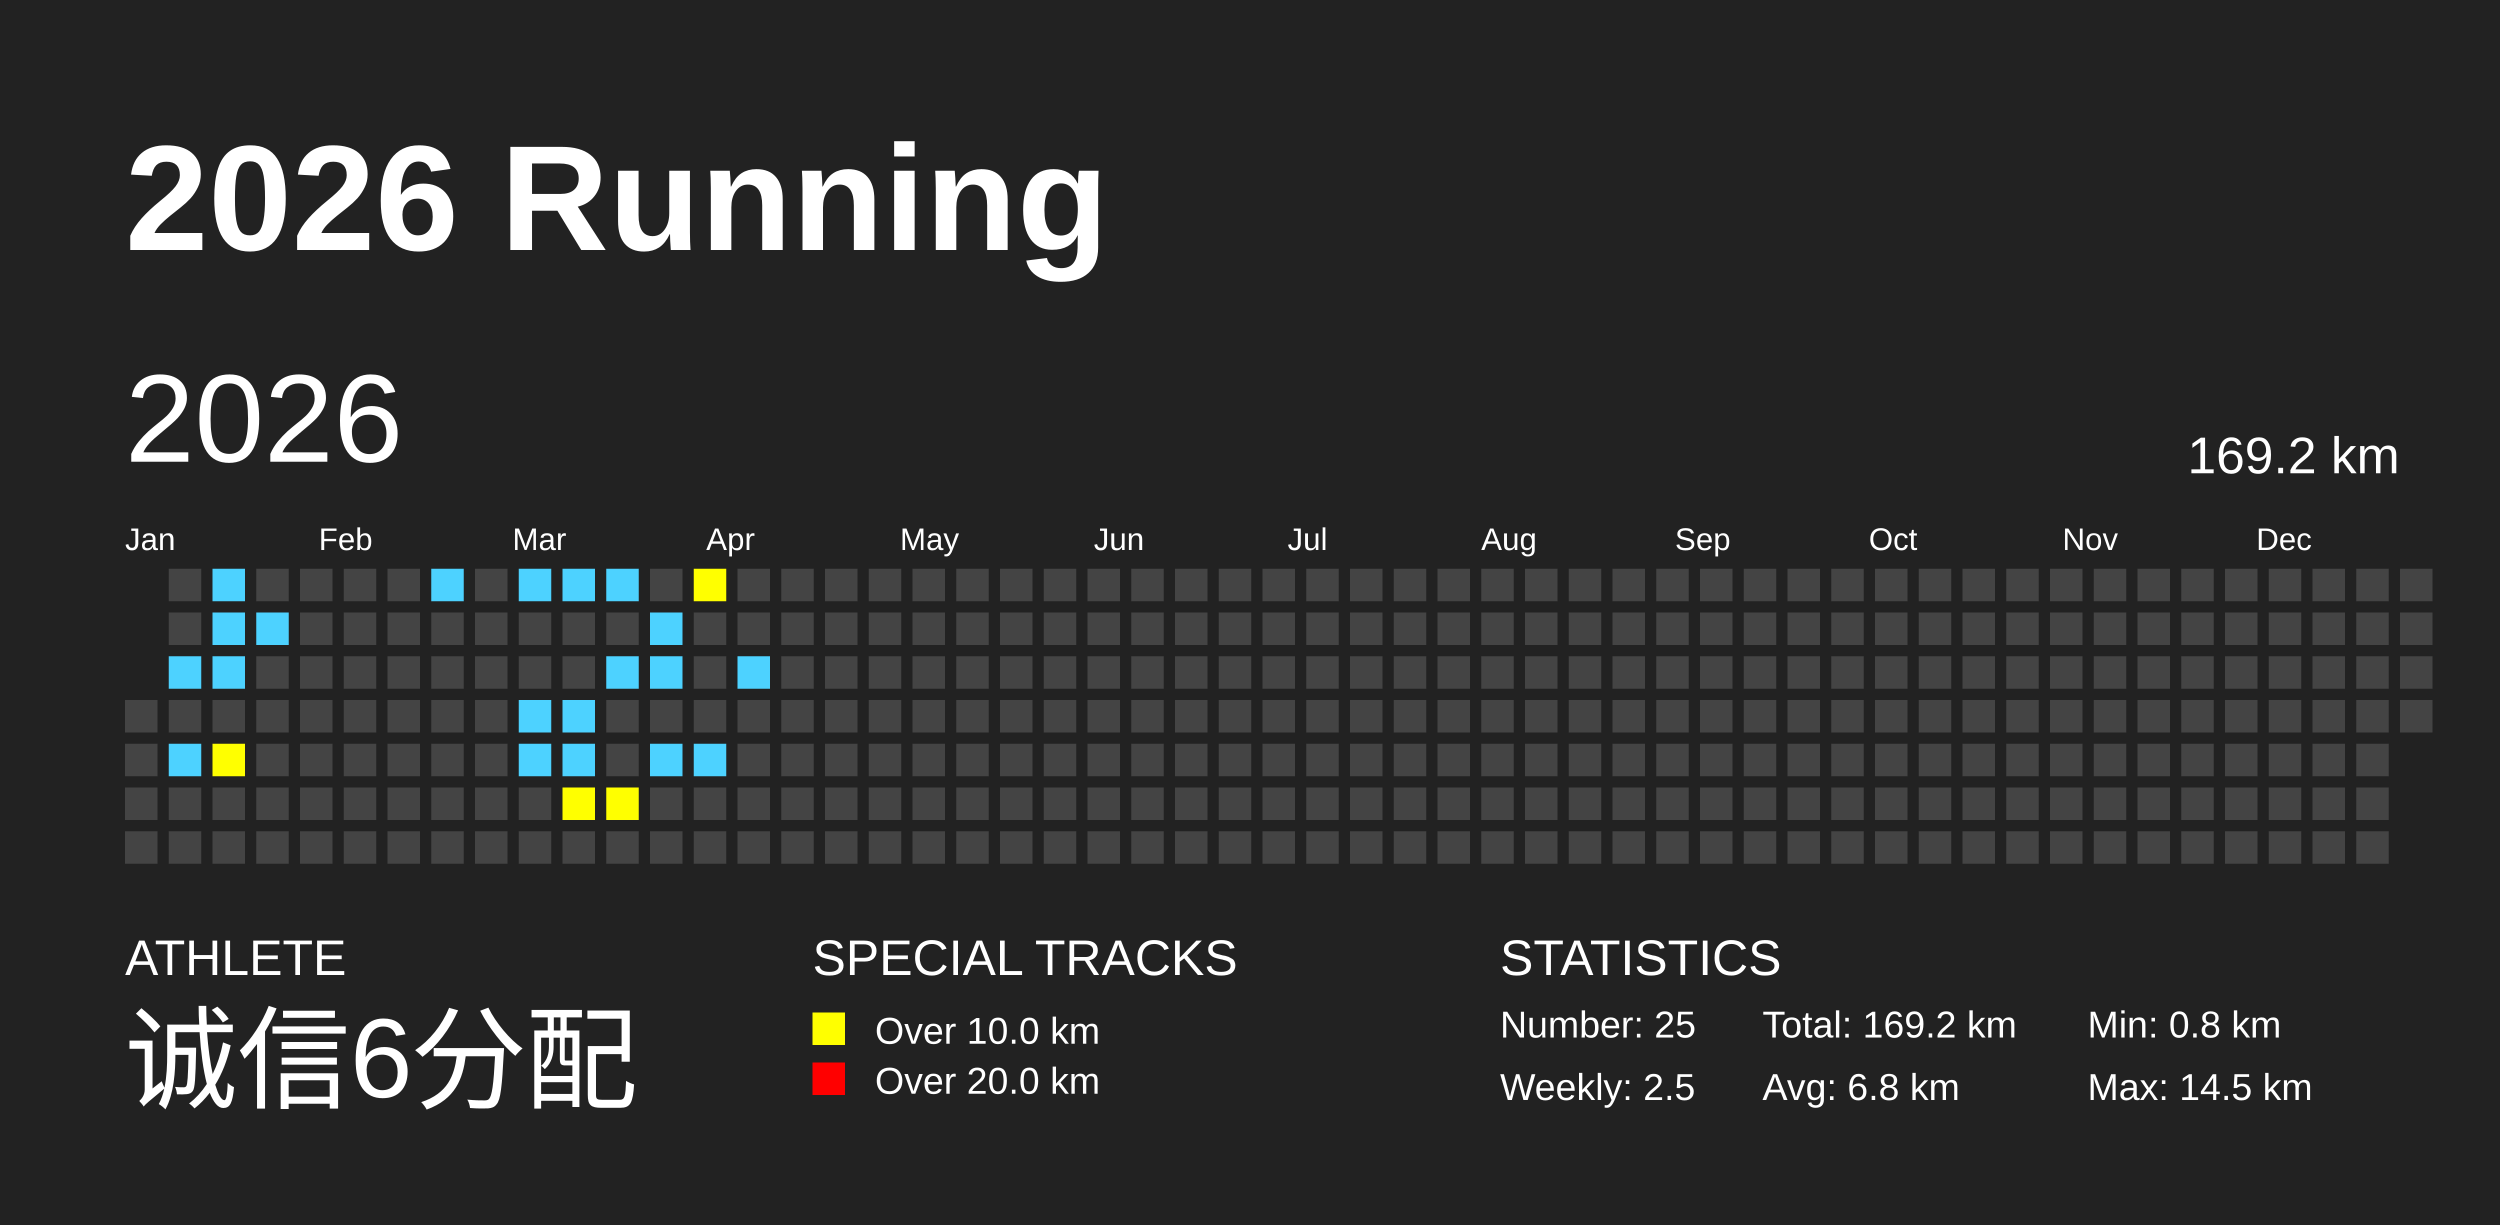
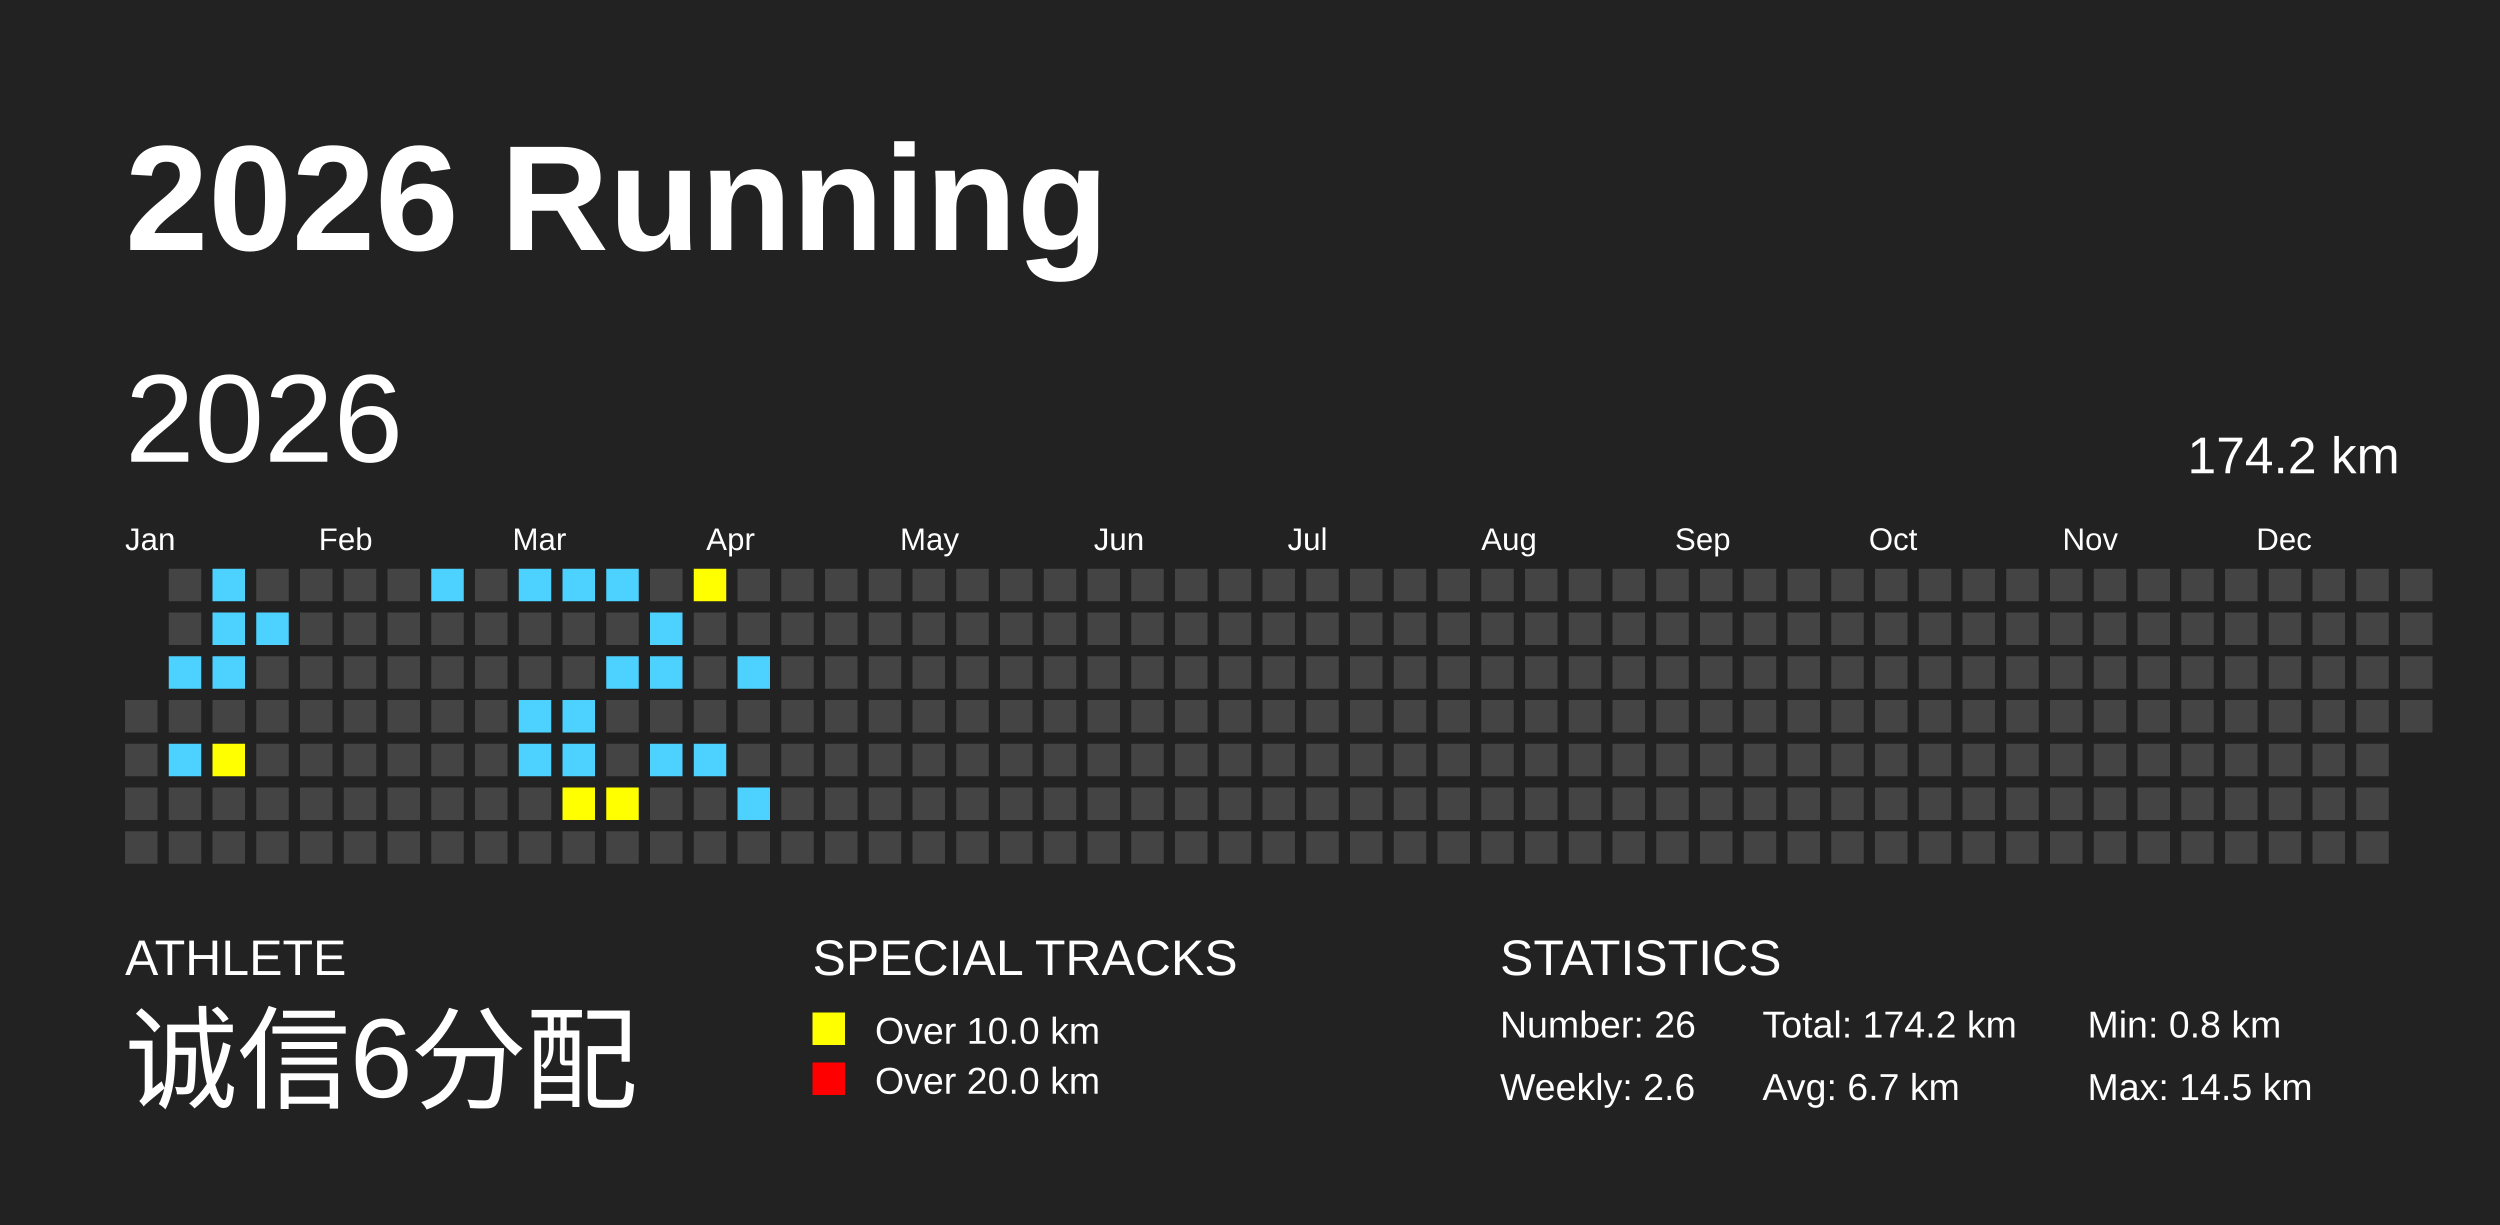
<svg xmlns="http://www.w3.org/2000/svg" baseProfile="full" height="98mm" version="1.1" viewBox="0,0,200,98" width="200mm">
  <defs />
  <rect fill="#222222" height="98" width="200" x="0" y="0" />
  <text fill="#FFFFFF" style="font-size:12px; font-family:Arial; font-weight:bold;" x="10" y="20">2026 Running</text>
  <text fill="#FFFFFF" style="font-size:4px; font-family:Arial" x="10" y="78">ATHLETE</text>
  <text fill="#FFFFFF" style="font-size:9px; font-family:Arial" x="10" y="88">诚信6分配</text>
  <text fill="#FFFFFF" style="font-size:4px; font-family:Arial" x="65" y="78">SPECIAL TRACKS</text>
  <rect fill="yellow" height="2.6" width="2.6" x="65" y="81" />
  <text fill="#FFFFFF" style="font-size:3px; font-family:Arial" x="70" y="83.5">Over 10.0 km</text>
  <rect fill="red" height="2.6" width="2.6" x="65" y="85" />
  <text fill="#FFFFFF" style="font-size:3px; font-family:Arial" x="70" y="87.5">Over 20.0 km</text>
  <text fill="#FFFFFF" style="font-size:4px; font-family:Arial" x="120" y="78">STATISTICS</text>
-   <text fill="#FFFFFF" style="font-size:3px; font-family:Arial" x="120" y="83">Number: 25</text>
-   <text fill="#FFFFFF" style="font-size:3px; font-family:Arial" x="120" y="88">Weekly: 2.5</text>
-   <text fill="#FFFFFF" style="font-size:3px; font-family:Arial" x="141" y="83">Total: 169.2 km</text>
-   <text fill="#FFFFFF" style="font-size:3px; font-family:Arial" x="141" y="88">Avg: 6.8 km</text>
+   <text fill="#FFFFFF" style="font-size:3px; font-family:Arial" x="120" y="83">Number: 26</text>
+   <text fill="#FFFFFF" style="font-size:3px; font-family:Arial" x="120" y="88">Weekly: 2.6</text>
+   <text fill="#FFFFFF" style="font-size:3px; font-family:Arial" x="141" y="83">Total: 174.2 km</text>
+   <text fill="#FFFFFF" style="font-size:3px; font-family:Arial" x="141" y="88">Avg: 6.7 km</text>
  <text fill="#FFFFFF" style="font-size:3px; font-family:Arial" x="167" y="83">Min: 0.8 km</text>
  <text fill="#FFFFFF" style="font-size:3px; font-family:Arial" x="167" y="88">Max: 14.5 km</text>
  <text dominant-baseline="hanging" fill="#FFFFFF" style="font-size:10.0px; font-family:Arial;" x="10" y="30">2026</text>
-   <text dominant-baseline="hanging" fill="#FFFFFF" style="font-size:4.125px; font-family:Arial;" x="175" y="35">169.2 km</text>
+   <text dominant-baseline="hanging" fill="#FFFFFF" style="font-size:4.125px; font-family:Arial;" x="175" y="35">174.2 km</text>
  <text fill="#FFFFFF" style="font-size:2.5px; font-family:Arial" x="10.0" y="44">Jan</text>
  <text fill="#FFFFFF" style="font-size:2.5px; font-family:Arial" x="25.5" y="44">Feb</text>
  <text fill="#FFFFFF" style="font-size:2.5px; font-family:Arial" x="41.0" y="44">Mar</text>
  <text fill="#FFFFFF" style="font-size:2.5px; font-family:Arial" x="56.5" y="44">Apr</text>
  <text fill="#FFFFFF" style="font-size:2.5px; font-family:Arial" x="72.0" y="44">May</text>
  <text fill="#FFFFFF" style="font-size:2.5px; font-family:Arial" x="87.5" y="44">Jun</text>
  <text fill="#FFFFFF" style="font-size:2.5px; font-family:Arial" x="103.0" y="44">Jul</text>
  <text fill="#FFFFFF" style="font-size:2.5px; font-family:Arial" x="118.5" y="44">Aug</text>
  <text fill="#FFFFFF" style="font-size:2.5px; font-family:Arial" x="134.0" y="44">Sep</text>
  <text fill="#FFFFFF" style="font-size:2.5px; font-family:Arial" x="149.5" y="44">Oct</text>
  <text fill="#FFFFFF" style="font-size:2.5px; font-family:Arial" x="165.0" y="44">Nov</text>
  <text fill="#FFFFFF" style="font-size:2.5px; font-family:Arial" x="180.5" y="44">Dec</text>
  <rect fill="#444444" height="2.6" width="2.6" x="10.0" y="56.0" />
  <rect fill="#444444" height="2.6" width="2.6" x="10.0" y="59.5" />
  <rect fill="#444444" height="2.6" width="2.6" x="10.0" y="63.0" />
  <rect fill="#444444" height="2.6" width="2.6" x="10.0" y="66.5" />
  <rect fill="#444444" height="2.6" width="2.6" x="13.5" y="45.5" />
  <rect fill="#444444" height="2.6" width="2.6" x="13.5" y="49.0" />
  <rect fill="#4DD2FF" height="2.6" width="2.6" x="13.5" y="52.5" />
  <rect fill="#444444" height="2.6" width="2.6" x="13.5" y="56.0" />
  <rect fill="#4DD2FF" height="2.6" width="2.6" x="13.5" y="59.5" />
  <rect fill="#444444" height="2.6" width="2.6" x="13.5" y="63.0" />
  <rect fill="#444444" height="2.6" width="2.6" x="13.5" y="66.5" />
  <rect fill="#4DD2FF" height="2.6" width="2.6" x="17.0" y="45.5" />
  <rect fill="#4DD2FF" height="2.6" width="2.6" x="17.0" y="49.0" />
  <rect fill="#4DD2FF" height="2.6" width="2.6" x="17.0" y="52.5" />
  <rect fill="#444444" height="2.6" width="2.6" x="17.0" y="56.0" />
  <rect fill="yellow" height="2.6" width="2.6" x="17.0" y="59.5" />
  <rect fill="#444444" height="2.6" width="2.6" x="17.0" y="63.0" />
  <rect fill="#444444" height="2.6" width="2.6" x="17.0" y="66.5" />
  <rect fill="#444444" height="2.6" width="2.6" x="20.5" y="45.5" />
  <rect fill="#4DD2FF" height="2.6" width="2.6" x="20.5" y="49.0" />
  <rect fill="#444444" height="2.6" width="2.6" x="20.5" y="52.5" />
  <rect fill="#444444" height="2.6" width="2.6" x="20.5" y="56.0" />
  <rect fill="#444444" height="2.6" width="2.6" x="20.5" y="59.5" />
  <rect fill="#444444" height="2.6" width="2.6" x="20.5" y="63.0" />
  <rect fill="#444444" height="2.6" width="2.6" x="20.5" y="66.5" />
  <rect fill="#444444" height="2.6" width="2.6" x="24.0" y="45.5" />
  <rect fill="#444444" height="2.6" width="2.6" x="24.0" y="49.0" />
  <rect fill="#444444" height="2.6" width="2.6" x="24.0" y="52.5" />
  <rect fill="#444444" height="2.6" width="2.6" x="24.0" y="56.0" />
  <rect fill="#444444" height="2.6" width="2.6" x="24.0" y="59.5" />
  <rect fill="#444444" height="2.6" width="2.6" x="24.0" y="63.0" />
  <rect fill="#444444" height="2.6" width="2.6" x="24.0" y="66.5" />
  <rect fill="#444444" height="2.6" width="2.6" x="27.5" y="45.5" />
  <rect fill="#444444" height="2.6" width="2.6" x="27.5" y="49.0" />
  <rect fill="#444444" height="2.6" width="2.6" x="27.5" y="52.5" />
  <rect fill="#444444" height="2.6" width="2.6" x="27.5" y="56.0" />
  <rect fill="#444444" height="2.6" width="2.6" x="27.5" y="59.5" />
  <rect fill="#444444" height="2.6" width="2.6" x="27.5" y="63.0" />
  <rect fill="#444444" height="2.6" width="2.6" x="27.5" y="66.5" />
  <rect fill="#444444" height="2.6" width="2.6" x="31.0" y="45.5" />
  <rect fill="#444444" height="2.6" width="2.6" x="31.0" y="49.0" />
  <rect fill="#444444" height="2.6" width="2.6" x="31.0" y="52.5" />
  <rect fill="#444444" height="2.6" width="2.6" x="31.0" y="56.0" />
  <rect fill="#444444" height="2.6" width="2.6" x="31.0" y="59.5" />
  <rect fill="#444444" height="2.6" width="2.6" x="31.0" y="63.0" />
  <rect fill="#444444" height="2.6" width="2.6" x="31.0" y="66.5" />
  <rect fill="#4DD2FF" height="2.6" width="2.6" x="34.5" y="45.5" />
  <rect fill="#444444" height="2.6" width="2.6" x="34.5" y="49.0" />
  <rect fill="#444444" height="2.6" width="2.6" x="34.5" y="52.5" />
  <rect fill="#444444" height="2.6" width="2.6" x="34.5" y="56.0" />
  <rect fill="#444444" height="2.6" width="2.6" x="34.5" y="59.5" />
  <rect fill="#444444" height="2.6" width="2.6" x="34.5" y="63.0" />
  <rect fill="#444444" height="2.6" width="2.6" x="34.5" y="66.5" />
  <rect fill="#444444" height="2.6" width="2.6" x="38.0" y="45.5" />
  <rect fill="#444444" height="2.6" width="2.6" x="38.0" y="49.0" />
  <rect fill="#444444" height="2.6" width="2.6" x="38.0" y="52.5" />
  <rect fill="#444444" height="2.6" width="2.6" x="38.0" y="56.0" />
  <rect fill="#444444" height="2.6" width="2.6" x="38.0" y="59.5" />
  <rect fill="#444444" height="2.6" width="2.6" x="38.0" y="63.0" />
  <rect fill="#444444" height="2.6" width="2.6" x="38.0" y="66.5" />
  <rect fill="#4DD2FF" height="2.6" width="2.6" x="41.5" y="45.5" />
  <rect fill="#444444" height="2.6" width="2.6" x="41.5" y="49.0" />
  <rect fill="#444444" height="2.6" width="2.6" x="41.5" y="52.5" />
  <rect fill="#4DD2FF" height="2.6" width="2.6" x="41.5" y="56.0" />
  <rect fill="#4DD2FF" height="2.6" width="2.6" x="41.5" y="59.5" />
  <rect fill="#444444" height="2.6" width="2.6" x="41.5" y="63.0" />
  <rect fill="#444444" height="2.6" width="2.6" x="41.5" y="66.5" />
  <rect fill="#4DD2FF" height="2.6" width="2.6" x="45.0" y="45.5" />
  <rect fill="#444444" height="2.6" width="2.6" x="45.0" y="49.0" />
  <rect fill="#444444" height="2.6" width="2.6" x="45.0" y="52.5" />
  <rect fill="#4DD2FF" height="2.6" width="2.6" x="45.0" y="56.0" />
  <rect fill="#4DD2FF" height="2.6" width="2.6" x="45.0" y="59.5" />
  <rect fill="yellow" height="2.6" width="2.6" x="45.0" y="63.0" />
  <rect fill="#444444" height="2.6" width="2.6" x="45.0" y="66.5" />
  <rect fill="#4DD2FF" height="2.6" width="2.6" x="48.5" y="45.5" />
  <rect fill="#444444" height="2.6" width="2.6" x="48.5" y="49.0" />
  <rect fill="#4DD2FF" height="2.6" width="2.6" x="48.5" y="52.5" />
  <rect fill="#444444" height="2.6" width="2.6" x="48.5" y="56.0" />
  <rect fill="#444444" height="2.6" width="2.6" x="48.5" y="59.5" />
  <rect fill="yellow" height="2.6" width="2.6" x="48.5" y="63.0" />
  <rect fill="#444444" height="2.6" width="2.6" x="48.5" y="66.5" />
  <rect fill="#444444" height="2.6" width="2.6" x="52.0" y="45.5" />
  <rect fill="#4DD2FF" height="2.6" width="2.6" x="52.0" y="49.0" />
  <rect fill="#4DD2FF" height="2.6" width="2.6" x="52.0" y="52.5" />
  <rect fill="#444444" height="2.6" width="2.6" x="52.0" y="56.0" />
  <rect fill="#4DD2FF" height="2.6" width="2.6" x="52.0" y="59.5" />
  <rect fill="#444444" height="2.6" width="2.6" x="52.0" y="63.0" />
  <rect fill="#444444" height="2.6" width="2.6" x="52.0" y="66.5" />
  <rect fill="yellow" height="2.6" width="2.6" x="55.5" y="45.5" />
  <rect fill="#444444" height="2.6" width="2.6" x="55.5" y="49.0" />
  <rect fill="#444444" height="2.6" width="2.6" x="55.5" y="52.5" />
  <rect fill="#444444" height="2.6" width="2.6" x="55.5" y="56.0" />
  <rect fill="#4DD2FF" height="2.6" width="2.6" x="55.5" y="59.5" />
  <rect fill="#444444" height="2.6" width="2.6" x="55.5" y="63.0" />
  <rect fill="#444444" height="2.6" width="2.6" x="55.5" y="66.5" />
  <rect fill="#444444" height="2.6" width="2.6" x="59.0" y="45.5" />
  <rect fill="#444444" height="2.6" width="2.6" x="59.0" y="49.0" />
  <rect fill="#4DD2FF" height="2.6" width="2.6" x="59.0" y="52.5" />
  <rect fill="#444444" height="2.6" width="2.6" x="59.0" y="56.0" />
  <rect fill="#444444" height="2.6" width="2.6" x="59.0" y="59.5" />
-   <rect fill="#444444" height="2.6" width="2.6" x="59.0" y="63.0" />
+   <rect fill="#4DD2FF" height="2.6" width="2.6" x="59.0" y="63.0" />
  <rect fill="#444444" height="2.6" width="2.6" x="59.0" y="66.5" />
  <rect fill="#444444" height="2.6" width="2.6" x="62.5" y="45.5" />
  <rect fill="#444444" height="2.6" width="2.6" x="62.5" y="49.0" />
  <rect fill="#444444" height="2.6" width="2.6" x="62.5" y="52.5" />
  <rect fill="#444444" height="2.6" width="2.6" x="62.5" y="56.0" />
  <rect fill="#444444" height="2.6" width="2.6" x="62.5" y="59.5" />
  <rect fill="#444444" height="2.6" width="2.6" x="62.5" y="63.0" />
  <rect fill="#444444" height="2.6" width="2.6" x="62.5" y="66.5" />
  <rect fill="#444444" height="2.6" width="2.6" x="66.0" y="45.5" />
  <rect fill="#444444" height="2.6" width="2.6" x="66.0" y="49.0" />
  <rect fill="#444444" height="2.6" width="2.6" x="66.0" y="52.5" />
  <rect fill="#444444" height="2.6" width="2.6" x="66.0" y="56.0" />
  <rect fill="#444444" height="2.6" width="2.6" x="66.0" y="59.5" />
  <rect fill="#444444" height="2.6" width="2.6" x="66.0" y="63.0" />
  <rect fill="#444444" height="2.6" width="2.6" x="66.0" y="66.5" />
  <rect fill="#444444" height="2.6" width="2.6" x="69.5" y="45.5" />
  <rect fill="#444444" height="2.6" width="2.6" x="69.5" y="49.0" />
  <rect fill="#444444" height="2.6" width="2.6" x="69.5" y="52.5" />
  <rect fill="#444444" height="2.6" width="2.6" x="69.5" y="56.0" />
  <rect fill="#444444" height="2.6" width="2.6" x="69.5" y="59.5" />
  <rect fill="#444444" height="2.6" width="2.6" x="69.5" y="63.0" />
  <rect fill="#444444" height="2.6" width="2.6" x="69.5" y="66.5" />
  <rect fill="#444444" height="2.6" width="2.6" x="73.0" y="45.5" />
  <rect fill="#444444" height="2.6" width="2.6" x="73.0" y="49.0" />
  <rect fill="#444444" height="2.6" width="2.6" x="73.0" y="52.5" />
  <rect fill="#444444" height="2.6" width="2.6" x="73.0" y="56.0" />
  <rect fill="#444444" height="2.6" width="2.6" x="73.0" y="59.5" />
  <rect fill="#444444" height="2.6" width="2.6" x="73.0" y="63.0" />
  <rect fill="#444444" height="2.6" width="2.6" x="73.0" y="66.5" />
  <rect fill="#444444" height="2.6" width="2.6" x="76.5" y="45.5" />
  <rect fill="#444444" height="2.6" width="2.6" x="76.5" y="49.0" />
  <rect fill="#444444" height="2.6" width="2.6" x="76.5" y="52.5" />
  <rect fill="#444444" height="2.6" width="2.6" x="76.5" y="56.0" />
  <rect fill="#444444" height="2.6" width="2.6" x="76.5" y="59.5" />
  <rect fill="#444444" height="2.6" width="2.6" x="76.5" y="63.0" />
  <rect fill="#444444" height="2.6" width="2.6" x="76.5" y="66.5" />
  <rect fill="#444444" height="2.6" width="2.6" x="80.0" y="45.5" />
  <rect fill="#444444" height="2.6" width="2.6" x="80.0" y="49.0" />
  <rect fill="#444444" height="2.6" width="2.6" x="80.0" y="52.5" />
  <rect fill="#444444" height="2.6" width="2.6" x="80.0" y="56.0" />
  <rect fill="#444444" height="2.6" width="2.6" x="80.0" y="59.5" />
  <rect fill="#444444" height="2.6" width="2.6" x="80.0" y="63.0" />
  <rect fill="#444444" height="2.6" width="2.6" x="80.0" y="66.5" />
  <rect fill="#444444" height="2.6" width="2.6" x="83.5" y="45.5" />
  <rect fill="#444444" height="2.6" width="2.6" x="83.5" y="49.0" />
  <rect fill="#444444" height="2.6" width="2.6" x="83.5" y="52.5" />
  <rect fill="#444444" height="2.6" width="2.6" x="83.5" y="56.0" />
  <rect fill="#444444" height="2.6" width="2.6" x="83.5" y="59.5" />
  <rect fill="#444444" height="2.6" width="2.6" x="83.5" y="63.0" />
  <rect fill="#444444" height="2.6" width="2.6" x="83.5" y="66.5" />
  <rect fill="#444444" height="2.6" width="2.6" x="87.0" y="45.5" />
  <rect fill="#444444" height="2.6" width="2.6" x="87.0" y="49.0" />
  <rect fill="#444444" height="2.6" width="2.6" x="87.0" y="52.5" />
  <rect fill="#444444" height="2.6" width="2.6" x="87.0" y="56.0" />
  <rect fill="#444444" height="2.6" width="2.6" x="87.0" y="59.5" />
  <rect fill="#444444" height="2.6" width="2.6" x="87.0" y="63.0" />
  <rect fill="#444444" height="2.6" width="2.6" x="87.0" y="66.5" />
  <rect fill="#444444" height="2.6" width="2.6" x="90.5" y="45.5" />
  <rect fill="#444444" height="2.6" width="2.6" x="90.5" y="49.0" />
  <rect fill="#444444" height="2.6" width="2.6" x="90.5" y="52.5" />
  <rect fill="#444444" height="2.6" width="2.6" x="90.5" y="56.0" />
  <rect fill="#444444" height="2.6" width="2.6" x="90.5" y="59.5" />
  <rect fill="#444444" height="2.6" width="2.6" x="90.5" y="63.0" />
  <rect fill="#444444" height="2.6" width="2.6" x="90.5" y="66.5" />
  <rect fill="#444444" height="2.6" width="2.6" x="94.0" y="45.5" />
  <rect fill="#444444" height="2.6" width="2.6" x="94.0" y="49.0" />
  <rect fill="#444444" height="2.6" width="2.6" x="94.0" y="52.5" />
  <rect fill="#444444" height="2.6" width="2.6" x="94.0" y="56.0" />
  <rect fill="#444444" height="2.6" width="2.6" x="94.0" y="59.5" />
  <rect fill="#444444" height="2.6" width="2.6" x="94.0" y="63.0" />
  <rect fill="#444444" height="2.6" width="2.6" x="94.0" y="66.5" />
  <rect fill="#444444" height="2.6" width="2.6" x="97.5" y="45.5" />
  <rect fill="#444444" height="2.6" width="2.6" x="97.5" y="49.0" />
  <rect fill="#444444" height="2.6" width="2.6" x="97.5" y="52.5" />
  <rect fill="#444444" height="2.6" width="2.6" x="97.5" y="56.0" />
  <rect fill="#444444" height="2.6" width="2.6" x="97.5" y="59.5" />
  <rect fill="#444444" height="2.6" width="2.6" x="97.5" y="63.0" />
  <rect fill="#444444" height="2.6" width="2.6" x="97.5" y="66.5" />
  <rect fill="#444444" height="2.6" width="2.6" x="101.0" y="45.5" />
  <rect fill="#444444" height="2.6" width="2.6" x="101.0" y="49.0" />
  <rect fill="#444444" height="2.6" width="2.6" x="101.0" y="52.5" />
  <rect fill="#444444" height="2.6" width="2.6" x="101.0" y="56.0" />
  <rect fill="#444444" height="2.6" width="2.6" x="101.0" y="59.5" />
  <rect fill="#444444" height="2.6" width="2.6" x="101.0" y="63.0" />
  <rect fill="#444444" height="2.6" width="2.6" x="101.0" y="66.5" />
  <rect fill="#444444" height="2.6" width="2.6" x="104.5" y="45.5" />
  <rect fill="#444444" height="2.6" width="2.6" x="104.5" y="49.0" />
  <rect fill="#444444" height="2.6" width="2.6" x="104.5" y="52.5" />
  <rect fill="#444444" height="2.6" width="2.6" x="104.5" y="56.0" />
  <rect fill="#444444" height="2.6" width="2.6" x="104.5" y="59.5" />
  <rect fill="#444444" height="2.6" width="2.6" x="104.5" y="63.0" />
  <rect fill="#444444" height="2.6" width="2.6" x="104.5" y="66.5" />
  <rect fill="#444444" height="2.6" width="2.6" x="108.0" y="45.5" />
  <rect fill="#444444" height="2.6" width="2.6" x="108.0" y="49.0" />
  <rect fill="#444444" height="2.6" width="2.6" x="108.0" y="52.5" />
  <rect fill="#444444" height="2.6" width="2.6" x="108.0" y="56.0" />
  <rect fill="#444444" height="2.6" width="2.6" x="108.0" y="59.5" />
  <rect fill="#444444" height="2.6" width="2.6" x="108.0" y="63.0" />
  <rect fill="#444444" height="2.6" width="2.6" x="108.0" y="66.5" />
  <rect fill="#444444" height="2.6" width="2.6" x="111.5" y="45.5" />
  <rect fill="#444444" height="2.6" width="2.6" x="111.5" y="49.0" />
  <rect fill="#444444" height="2.6" width="2.6" x="111.5" y="52.5" />
  <rect fill="#444444" height="2.6" width="2.6" x="111.5" y="56.0" />
  <rect fill="#444444" height="2.6" width="2.6" x="111.5" y="59.5" />
  <rect fill="#444444" height="2.6" width="2.6" x="111.5" y="63.0" />
  <rect fill="#444444" height="2.6" width="2.6" x="111.5" y="66.5" />
  <rect fill="#444444" height="2.6" width="2.6" x="115.0" y="45.5" />
  <rect fill="#444444" height="2.6" width="2.6" x="115.0" y="49.0" />
  <rect fill="#444444" height="2.6" width="2.6" x="115.0" y="52.5" />
  <rect fill="#444444" height="2.6" width="2.6" x="115.0" y="56.0" />
  <rect fill="#444444" height="2.6" width="2.6" x="115.0" y="59.5" />
  <rect fill="#444444" height="2.6" width="2.6" x="115.0" y="63.0" />
  <rect fill="#444444" height="2.6" width="2.6" x="115.0" y="66.5" />
  <rect fill="#444444" height="2.6" width="2.6" x="118.5" y="45.5" />
  <rect fill="#444444" height="2.6" width="2.6" x="118.5" y="49.0" />
  <rect fill="#444444" height="2.6" width="2.6" x="118.5" y="52.5" />
  <rect fill="#444444" height="2.6" width="2.6" x="118.5" y="56.0" />
  <rect fill="#444444" height="2.6" width="2.6" x="118.5" y="59.5" />
  <rect fill="#444444" height="2.6" width="2.6" x="118.5" y="63.0" />
  <rect fill="#444444" height="2.6" width="2.6" x="118.5" y="66.5" />
  <rect fill="#444444" height="2.6" width="2.6" x="122.0" y="45.5" />
  <rect fill="#444444" height="2.6" width="2.6" x="122.0" y="49.0" />
  <rect fill="#444444" height="2.6" width="2.6" x="122.0" y="52.5" />
  <rect fill="#444444" height="2.6" width="2.6" x="122.0" y="56.0" />
  <rect fill="#444444" height="2.6" width="2.6" x="122.0" y="59.5" />
  <rect fill="#444444" height="2.6" width="2.6" x="122.0" y="63.0" />
  <rect fill="#444444" height="2.6" width="2.6" x="122.0" y="66.5" />
  <rect fill="#444444" height="2.6" width="2.6" x="125.5" y="45.5" />
  <rect fill="#444444" height="2.6" width="2.6" x="125.5" y="49.0" />
  <rect fill="#444444" height="2.6" width="2.6" x="125.5" y="52.5" />
  <rect fill="#444444" height="2.6" width="2.6" x="125.5" y="56.0" />
  <rect fill="#444444" height="2.6" width="2.6" x="125.5" y="59.5" />
  <rect fill="#444444" height="2.6" width="2.6" x="125.5" y="63.0" />
  <rect fill="#444444" height="2.6" width="2.6" x="125.5" y="66.5" />
  <rect fill="#444444" height="2.6" width="2.6" x="129.0" y="45.5" />
  <rect fill="#444444" height="2.6" width="2.6" x="129.0" y="49.0" />
  <rect fill="#444444" height="2.6" width="2.6" x="129.0" y="52.5" />
  <rect fill="#444444" height="2.6" width="2.6" x="129.0" y="56.0" />
  <rect fill="#444444" height="2.6" width="2.6" x="129.0" y="59.5" />
  <rect fill="#444444" height="2.6" width="2.6" x="129.0" y="63.0" />
  <rect fill="#444444" height="2.6" width="2.6" x="129.0" y="66.5" />
  <rect fill="#444444" height="2.6" width="2.6" x="132.5" y="45.5" />
  <rect fill="#444444" height="2.6" width="2.6" x="132.5" y="49.0" />
  <rect fill="#444444" height="2.6" width="2.6" x="132.5" y="52.5" />
  <rect fill="#444444" height="2.6" width="2.6" x="132.5" y="56.0" />
  <rect fill="#444444" height="2.6" width="2.6" x="132.5" y="59.5" />
  <rect fill="#444444" height="2.6" width="2.6" x="132.5" y="63.0" />
  <rect fill="#444444" height="2.6" width="2.6" x="132.5" y="66.5" />
  <rect fill="#444444" height="2.6" width="2.6" x="136.0" y="45.5" />
  <rect fill="#444444" height="2.6" width="2.6" x="136.0" y="49.0" />
  <rect fill="#444444" height="2.6" width="2.6" x="136.0" y="52.5" />
  <rect fill="#444444" height="2.6" width="2.6" x="136.0" y="56.0" />
  <rect fill="#444444" height="2.6" width="2.6" x="136.0" y="59.5" />
  <rect fill="#444444" height="2.6" width="2.6" x="136.0" y="63.0" />
  <rect fill="#444444" height="2.6" width="2.6" x="136.0" y="66.5" />
  <rect fill="#444444" height="2.6" width="2.6" x="139.5" y="45.5" />
  <rect fill="#444444" height="2.6" width="2.6" x="139.5" y="49.0" />
  <rect fill="#444444" height="2.6" width="2.6" x="139.5" y="52.5" />
  <rect fill="#444444" height="2.6" width="2.6" x="139.5" y="56.0" />
  <rect fill="#444444" height="2.6" width="2.6" x="139.5" y="59.5" />
  <rect fill="#444444" height="2.6" width="2.6" x="139.5" y="63.0" />
  <rect fill="#444444" height="2.6" width="2.6" x="139.5" y="66.5" />
  <rect fill="#444444" height="2.6" width="2.6" x="143.0" y="45.5" />
  <rect fill="#444444" height="2.6" width="2.6" x="143.0" y="49.0" />
  <rect fill="#444444" height="2.6" width="2.6" x="143.0" y="52.5" />
  <rect fill="#444444" height="2.6" width="2.6" x="143.0" y="56.0" />
  <rect fill="#444444" height="2.6" width="2.6" x="143.0" y="59.5" />
  <rect fill="#444444" height="2.6" width="2.6" x="143.0" y="63.0" />
  <rect fill="#444444" height="2.6" width="2.6" x="143.0" y="66.5" />
  <rect fill="#444444" height="2.6" width="2.6" x="146.5" y="45.5" />
  <rect fill="#444444" height="2.6" width="2.6" x="146.5" y="49.0" />
  <rect fill="#444444" height="2.6" width="2.6" x="146.5" y="52.5" />
  <rect fill="#444444" height="2.6" width="2.6" x="146.5" y="56.0" />
  <rect fill="#444444" height="2.6" width="2.6" x="146.5" y="59.5" />
  <rect fill="#444444" height="2.6" width="2.6" x="146.5" y="63.0" />
  <rect fill="#444444" height="2.6" width="2.6" x="146.5" y="66.5" />
  <rect fill="#444444" height="2.6" width="2.6" x="150.0" y="45.5" />
  <rect fill="#444444" height="2.6" width="2.6" x="150.0" y="49.0" />
  <rect fill="#444444" height="2.6" width="2.6" x="150.0" y="52.5" />
  <rect fill="#444444" height="2.6" width="2.6" x="150.0" y="56.0" />
  <rect fill="#444444" height="2.6" width="2.6" x="150.0" y="59.5" />
  <rect fill="#444444" height="2.6" width="2.6" x="150.0" y="63.0" />
  <rect fill="#444444" height="2.6" width="2.6" x="150.0" y="66.5" />
  <rect fill="#444444" height="2.6" width="2.6" x="153.5" y="45.5" />
  <rect fill="#444444" height="2.6" width="2.6" x="153.5" y="49.0" />
  <rect fill="#444444" height="2.6" width="2.6" x="153.5" y="52.5" />
  <rect fill="#444444" height="2.6" width="2.6" x="153.5" y="56.0" />
  <rect fill="#444444" height="2.6" width="2.6" x="153.5" y="59.5" />
  <rect fill="#444444" height="2.6" width="2.6" x="153.5" y="63.0" />
  <rect fill="#444444" height="2.6" width="2.6" x="153.5" y="66.5" />
  <rect fill="#444444" height="2.6" width="2.6" x="157.0" y="45.5" />
  <rect fill="#444444" height="2.6" width="2.6" x="157.0" y="49.0" />
  <rect fill="#444444" height="2.6" width="2.6" x="157.0" y="52.5" />
  <rect fill="#444444" height="2.6" width="2.6" x="157.0" y="56.0" />
  <rect fill="#444444" height="2.6" width="2.6" x="157.0" y="59.5" />
  <rect fill="#444444" height="2.6" width="2.6" x="157.0" y="63.0" />
  <rect fill="#444444" height="2.6" width="2.6" x="157.0" y="66.5" />
  <rect fill="#444444" height="2.6" width="2.6" x="160.5" y="45.5" />
  <rect fill="#444444" height="2.6" width="2.6" x="160.5" y="49.0" />
  <rect fill="#444444" height="2.6" width="2.6" x="160.5" y="52.5" />
  <rect fill="#444444" height="2.6" width="2.6" x="160.5" y="56.0" />
  <rect fill="#444444" height="2.6" width="2.6" x="160.5" y="59.5" />
  <rect fill="#444444" height="2.6" width="2.6" x="160.5" y="63.0" />
  <rect fill="#444444" height="2.6" width="2.6" x="160.5" y="66.5" />
  <rect fill="#444444" height="2.6" width="2.6" x="164.0" y="45.5" />
  <rect fill="#444444" height="2.6" width="2.6" x="164.0" y="49.0" />
  <rect fill="#444444" height="2.6" width="2.6" x="164.0" y="52.5" />
  <rect fill="#444444" height="2.6" width="2.6" x="164.0" y="56.0" />
  <rect fill="#444444" height="2.6" width="2.6" x="164.0" y="59.5" />
  <rect fill="#444444" height="2.6" width="2.6" x="164.0" y="63.0" />
  <rect fill="#444444" height="2.6" width="2.6" x="164.0" y="66.5" />
  <rect fill="#444444" height="2.6" width="2.6" x="167.5" y="45.5" />
  <rect fill="#444444" height="2.6" width="2.6" x="167.5" y="49.0" />
  <rect fill="#444444" height="2.6" width="2.6" x="167.5" y="52.5" />
  <rect fill="#444444" height="2.6" width="2.6" x="167.5" y="56.0" />
  <rect fill="#444444" height="2.6" width="2.6" x="167.5" y="59.5" />
  <rect fill="#444444" height="2.6" width="2.6" x="167.5" y="63.0" />
  <rect fill="#444444" height="2.6" width="2.6" x="167.5" y="66.5" />
  <rect fill="#444444" height="2.6" width="2.6" x="171.0" y="45.5" />
  <rect fill="#444444" height="2.6" width="2.6" x="171.0" y="49.0" />
  <rect fill="#444444" height="2.6" width="2.6" x="171.0" y="52.5" />
  <rect fill="#444444" height="2.6" width="2.6" x="171.0" y="56.0" />
  <rect fill="#444444" height="2.6" width="2.6" x="171.0" y="59.5" />
  <rect fill="#444444" height="2.6" width="2.6" x="171.0" y="63.0" />
  <rect fill="#444444" height="2.6" width="2.6" x="171.0" y="66.5" />
  <rect fill="#444444" height="2.6" width="2.6" x="174.5" y="45.5" />
  <rect fill="#444444" height="2.6" width="2.6" x="174.5" y="49.0" />
  <rect fill="#444444" height="2.6" width="2.6" x="174.5" y="52.5" />
  <rect fill="#444444" height="2.6" width="2.6" x="174.5" y="56.0" />
  <rect fill="#444444" height="2.6" width="2.6" x="174.5" y="59.5" />
  <rect fill="#444444" height="2.6" width="2.6" x="174.5" y="63.0" />
  <rect fill="#444444" height="2.6" width="2.6" x="174.5" y="66.5" />
  <rect fill="#444444" height="2.6" width="2.6" x="178.0" y="45.5" />
  <rect fill="#444444" height="2.6" width="2.6" x="178.0" y="49.0" />
  <rect fill="#444444" height="2.6" width="2.6" x="178.0" y="52.5" />
  <rect fill="#444444" height="2.6" width="2.6" x="178.0" y="56.0" />
  <rect fill="#444444" height="2.6" width="2.6" x="178.0" y="59.5" />
  <rect fill="#444444" height="2.6" width="2.6" x="178.0" y="63.0" />
  <rect fill="#444444" height="2.6" width="2.6" x="178.0" y="66.5" />
  <rect fill="#444444" height="2.6" width="2.6" x="181.5" y="45.5" />
  <rect fill="#444444" height="2.6" width="2.6" x="181.5" y="49.0" />
  <rect fill="#444444" height="2.6" width="2.6" x="181.5" y="52.5" />
  <rect fill="#444444" height="2.6" width="2.6" x="181.5" y="56.0" />
  <rect fill="#444444" height="2.6" width="2.6" x="181.5" y="59.5" />
  <rect fill="#444444" height="2.6" width="2.6" x="181.5" y="63.0" />
  <rect fill="#444444" height="2.6" width="2.6" x="181.5" y="66.5" />
  <rect fill="#444444" height="2.6" width="2.6" x="185.0" y="45.5" />
  <rect fill="#444444" height="2.6" width="2.6" x="185.0" y="49.0" />
  <rect fill="#444444" height="2.6" width="2.6" x="185.0" y="52.5" />
  <rect fill="#444444" height="2.6" width="2.6" x="185.0" y="56.0" />
  <rect fill="#444444" height="2.6" width="2.6" x="185.0" y="59.5" />
  <rect fill="#444444" height="2.6" width="2.6" x="185.0" y="63.0" />
  <rect fill="#444444" height="2.6" width="2.6" x="185.0" y="66.5" />
  <rect fill="#444444" height="2.6" width="2.6" x="188.5" y="45.5" />
  <rect fill="#444444" height="2.6" width="2.6" x="188.5" y="49.0" />
  <rect fill="#444444" height="2.6" width="2.6" x="188.5" y="52.5" />
  <rect fill="#444444" height="2.6" width="2.6" x="188.5" y="56.0" />
  <rect fill="#444444" height="2.6" width="2.6" x="188.5" y="59.5" />
  <rect fill="#444444" height="2.6" width="2.6" x="188.5" y="63.0" />
  <rect fill="#444444" height="2.6" width="2.6" x="188.5" y="66.5" />
  <rect fill="#444444" height="2.6" width="2.6" x="192.0" y="45.5" />
  <rect fill="#444444" height="2.6" width="2.6" x="192.0" y="49.0" />
  <rect fill="#444444" height="2.6" width="2.6" x="192.0" y="52.5" />
  <rect fill="#444444" height="2.6" width="2.6" x="192.0" y="56.0" />
</svg>
